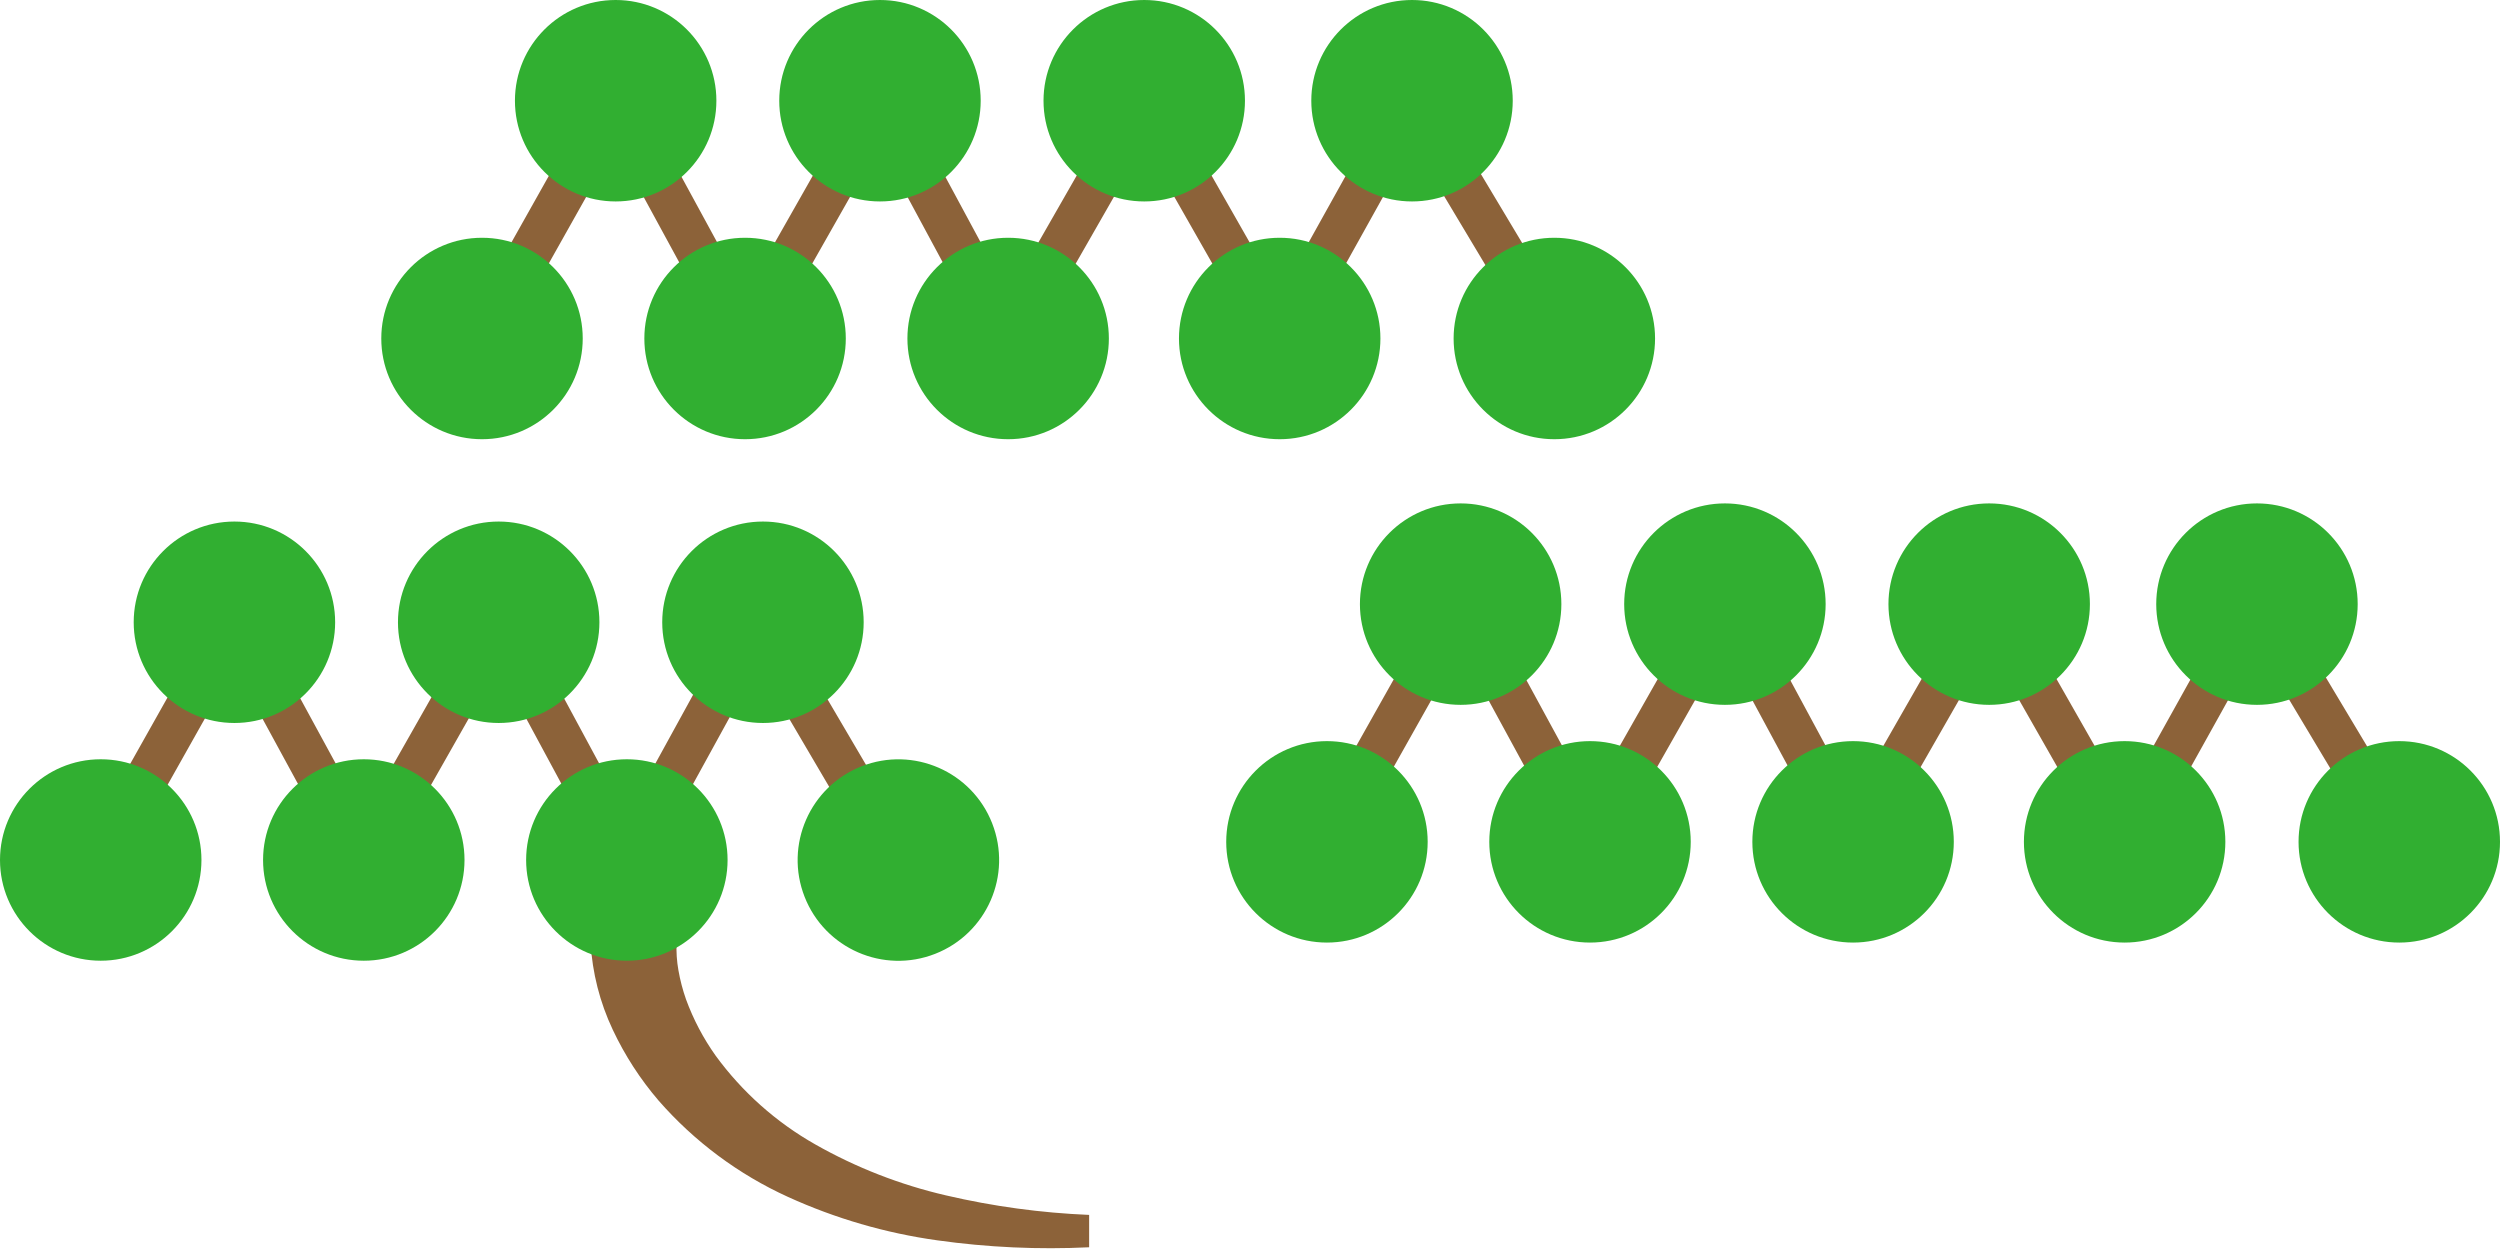
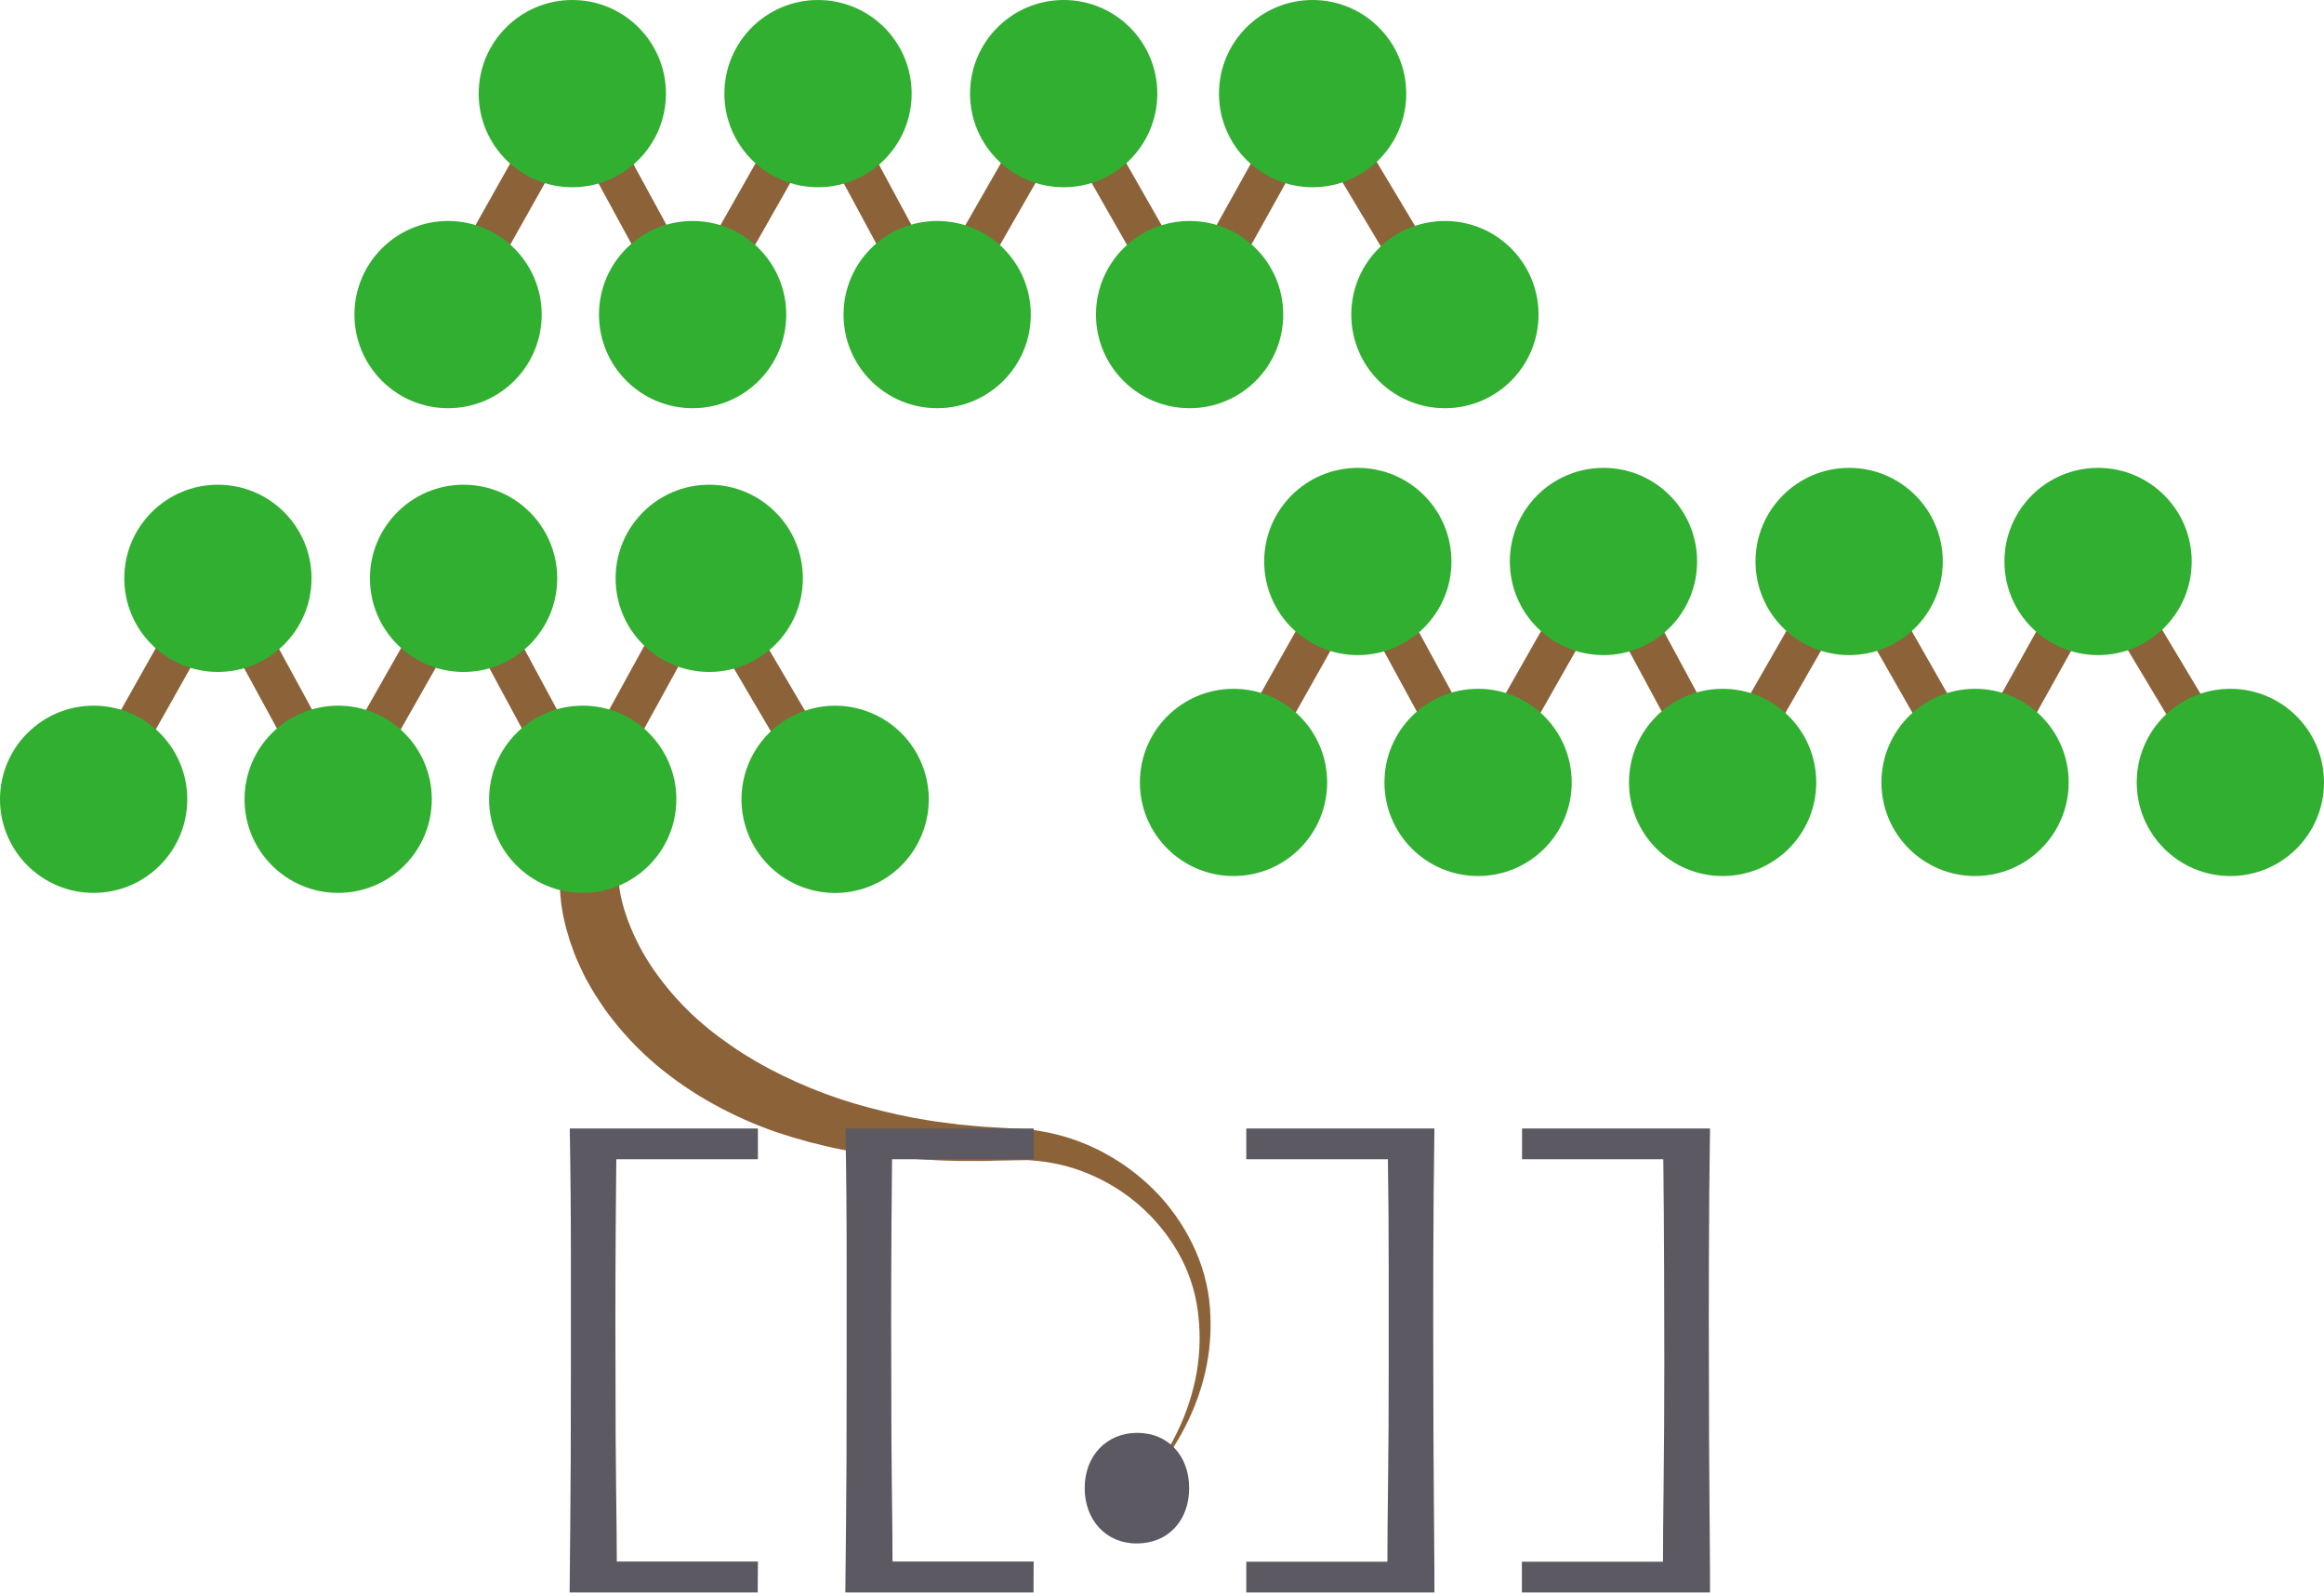
- <svg xmlns="http://www.w3.org/2000/svg" viewBox="0 0 583.03 291.07">
+ <svg xmlns="http://www.w3.org/2000/svg" viewBox="0 0 583.03 399.59">
  <defs>
-     <style>.cls-1{fill:#8c6239;}.cls-2{fill:none;stroke:#8c6239;stroke-miterlimit:10;stroke-width:10px;}.cls-3{fill:#31af31;}</style>
+     <style>
+ 		.cls-1 {
+ 			fill: #8c6239;
+ 		}
+ 		
+ 		.cls-2 {
+ 			fill: none;
+ 			stroke: #8c6239;
+ 			stroke-miterlimit: 10;
+ 			stroke-width: 10px;
+ 		}
+ 		
+ 		.cls-3 {
+ 			fill: #31af31;
+ 		}
+ 		
+ 		.cls-4 {
+ 			fill: #5c5962;
+ 		}
+ 		</style>
  </defs>
  <g id="Layer_2" data-name="Layer 2">
    <g id="Layer_1-2" data-name="Layer 1">
-       <path class="cls-1" d="M254,290.88a188.85,188.85,0,0,1-35.41-1.62,125.88,125.88,0,0,1-34.83-10.13,89.16,89.16,0,0,1-30.16-22.45,73.38,73.38,0,0,1-10.69-16.52,54.93,54.93,0,0,1-5.18-20.33h20.06a29.33,29.33,0,0,0,.42,6.42,42.62,42.62,0,0,0,1.78,6.82,55.68,55.68,0,0,0,6.91,13.13,73.8,73.8,0,0,0,23.23,20.69,113.73,113.73,0,0,0,30.49,11.89A179.57,179.57,0,0,0,254,283.33Z" />
+       <path class="cls-1" d="M155.05,219.83a41.35,41.35,0,0,0,1,6.4,47.68,47.68,0,0,0,2.16,6.47,56.53,56.53,0,0,0,6.91,12.22,71.84,71.84,0,0,0,9.63,10.67l2.76,2.38c.94.78,1.94,1.49,2.9,2.25,2,1.48,4,2.89,6.09,4.21a105.38,105.38,0,0,0,13.25,7.05,117.12,117.12,0,0,0,14.31,5.34c4.92,1.46,10,2.67,15.08,3.66,2.57.42,5.14.93,7.74,1.21l3.9.5,3.93.36c2.6.27,5.27.34,7.91.52l4.18.25c.72.07,1.43.06,2.15.18l2.15.34a51.45,51.45,0,0,1,16.25,5.64,53.43,53.43,0,0,1,13.41,10.41A50.61,50.61,0,0,1,300,314a43.63,43.63,0,0,1,3.66,16.26,53.33,53.33,0,0,1-1.87,16.33,60.27,60.27,0,0,1-6.42,14.95,62.45,62.45,0,0,1-9.93,12.73l-.06-.06a61.81,61.81,0,0,0,9.1-13.16,57.91,57.91,0,0,0,5.41-14.92,51.19,51.19,0,0,0,.79-15.65,40.32,40.32,0,0,0-4.33-14.75,46.28,46.28,0,0,0-21.84-20.57,44.53,44.53,0,0,0-14.37-3.87l-1.84-.16c-.61-.07-1.25,0-1.87,0-1.28,0-2.43,0-3.89.06-2.72,0-5.43.19-8.19.13-5.49.07-11-.24-16.54-.61a165.09,165.09,0,0,1-16.59-2.24,131,131,0,0,1-16.4-4.37,101,101,0,0,1-15.74-7,90.35,90.35,0,0,1-14.43-9.87,77.76,77.76,0,0,1-12.19-13c-.91-1.19-1.7-2.48-2.55-3.71s-1.56-2.59-2.33-3.88-1.41-2.69-2.05-4.06-1.27-2.77-1.76-4.23l-.78-2.17c-.24-.73-.44-1.48-.66-2.22-.47-1.46-.76-3-1.11-4.53a46.53,46.53,0,0,1-.78-9.59Z" />
+       <line class="cls-2" x1="112.41" y1="78.94" x2="143.58" y2="23.49" />
+       <line class="cls-2" x1="143.58" y1="23.49" x2="173.76" y2="78.94" />
+       <line class="cls-2" x1="173.76" y1="78.94" x2="205.22" y2="23.49" />
+       <line class="cls-2" x1="205.22" y1="23.49" x2="235.11" y2="78.94" />
+       <line class="cls-2" x1="235.11" y1="78.94" x2="266.85" y2="23.49" />
+       <line class="cls-2" x1="266.85" y1="23.49" x2="298.44" y2="78.94" />
+       <line class="cls-2" x1="298.44" y1="78.94" x2="329.3" y2="23.49" />
+       <line class="cls-2" x1="329.3" y1="23.49" x2="362.49" y2="78.94" />
+       <line class="cls-2" x1="309.46" y1="196.33" x2="340.64" y2="140.89" />
+       <line class="cls-2" x1="340.64" y1="140.89" x2="370.81" y2="196.33" />
+       <line class="cls-2" x1="370.81" y1="196.33" x2="402.27" y2="140.89" />
+       <line class="cls-2" x1="402.27" y1="140.89" x2="432.16" y2="196.33" />
+       <line class="cls-2" x1="432.16" y1="196.33" x2="463.9" y2="140.89" />
+       <line class="cls-2" x1="463.9" y1="140.89" x2="495.49" y2="196.33" />
+       <line class="cls-2" x1="495.49" y1="196.33" x2="526.35" y2="140.89" />
+       <line class="cls-2" x1="526.35" y1="140.89" x2="559.54" y2="196.33" />
      <line class="cls-2" x1="54.67" y1="145.12" x2="84.84" y2="200.56" />
      <line class="cls-2" x1="146.19" y1="200.56" x2="176.63" y2="145.12" />
      <line class="cls-2" x1="176.63" y1="145.12" x2="209.2" y2="200.56" />
      <line class="cls-2" x1="146.19" y1="200.56" x2="116.3" y2="145.12" />
      <line class="cls-2" x1="84.84" y1="200.56" x2="116.3" y2="145.12" />
      <line class="cls-2" x1="23.49" y1="200.56" x2="54.67" y2="145.12" />
      <circle class="cls-3" cx="146.19" cy="200.56" r="23.49" />
      <circle class="cls-3" cx="209.52" cy="200.56" r="23.49" transform="translate(-58.76 90.34) rotate(-21.41)" />
      <circle class="cls-3" cx="116.3" cy="145.12" r="23.49" />
      <circle class="cls-3" cx="177.93" cy="145.12" r="23.49" />
      <circle class="cls-3" cx="84.84" cy="200.56" r="23.49" />
      <circle class="cls-3" cx="54.67" cy="145.12" r="23.49" />
      <circle class="cls-3" cx="23.49" cy="200.56" r="23.49" />
-       <line class="cls-2" x1="112.41" y1="78.94" x2="143.58" y2="23.49" />
-       <line class="cls-2" x1="143.58" y1="23.49" x2="173.76" y2="78.94" />
-       <line class="cls-2" x1="173.76" y1="78.94" x2="205.22" y2="23.49" />
-       <line class="cls-2" x1="205.22" y1="23.49" x2="235.11" y2="78.94" />
-       <line class="cls-2" x1="235.11" y1="78.94" x2="266.85" y2="23.49" />
-       <line class="cls-2" x1="266.85" y1="23.49" x2="298.44" y2="78.94" />
-       <line class="cls-2" x1="298.44" y1="78.94" x2="329.3" y2="23.49" />
-       <line class="cls-2" x1="329.3" y1="23.49" x2="362.49" y2="78.94" />
      <circle class="cls-3" cx="235.11" cy="78.94" r="23.49" />
      <circle class="cls-3" cx="298.44" cy="78.94" r="23.49" />
      <circle class="cls-3" cx="205.22" cy="23.49" r="23.49" />
      <circle class="cls-3" cx="266.85" cy="23.49" r="23.49" />
      <circle class="cls-3" cx="173.76" cy="78.94" r="23.49" />
      <circle class="cls-3" cx="143.58" cy="23.49" r="23.49" />
      <circle class="cls-3" cx="112.41" cy="78.94" r="23.49" />
      <circle class="cls-3" cx="362.49" cy="78.94" r="23.49" />
      <circle class="cls-3" cx="329.3" cy="23.49" r="23.49" />
-       <line class="cls-2" x1="309.46" y1="196.33" x2="340.64" y2="140.89" />
-       <line class="cls-2" x1="340.64" y1="140.89" x2="370.81" y2="196.33" />
-       <line class="cls-2" x1="370.81" y1="196.33" x2="402.27" y2="140.89" />
-       <line class="cls-2" x1="402.27" y1="140.89" x2="432.16" y2="196.33" />
-       <line class="cls-2" x1="432.16" y1="196.33" x2="463.9" y2="140.89" />
-       <line class="cls-2" x1="463.9" y1="140.89" x2="495.49" y2="196.33" />
-       <line class="cls-2" x1="495.49" y1="196.33" x2="526.35" y2="140.89" />
-       <line class="cls-2" x1="526.35" y1="140.89" x2="559.54" y2="196.33" />
      <circle class="cls-3" cx="432.16" cy="196.33" r="23.49" />
      <circle class="cls-3" cx="495.49" cy="196.33" r="23.49" />
      <circle class="cls-3" cx="402.27" cy="140.89" r="23.49" />
      <circle class="cls-3" cx="463.9" cy="140.89" r="23.49" />
      <circle class="cls-3" cx="370.81" cy="196.33" r="23.49" />
      <circle class="cls-3" cx="340.64" cy="140.89" r="23.49" />
      <circle class="cls-3" cx="309.46" cy="196.33" r="23.49" />
      <circle class="cls-3" cx="559.54" cy="196.33" r="23.49" />
      <circle class="cls-3" cx="526.35" cy="140.89" r="23.49" />
+       <path class="cls-4" d="M190.1,399.59H142.9q0-2.29.16-16.32t.16-40.78q0-10.33,0-26.85t-.28-32.48h47.2v7.72H154.62q-.17,16.1-.21,28.75t0,22.2q0,20.28.16,32t.17,18h35.4Z" />
+       <path class="cls-4" d="M259.28,399.59H212.07q0-2.29.17-16.32t.16-40.78q0-10.33,0-26.85t-.29-32.48h47.21v7.72H223.79q-.16,16.1-.2,28.75t0,22.2q0,20.28.16,32t.16,18h35.41Z" />
+       <path class="cls-4" d="M272.12,373.41c0-8.14,5.5-13.87,13.21-13.87s13,5.73,13,13.87c0,7.93-5.06,13.88-13.21,13.88C277.4,387.29,272.12,381.34,272.12,373.41Z" />
+       <path class="cls-4" d="M359.86,399.59h-47.2v-7.72h35.4q0-6.93.17-19.95t.16-30.09q0-8.62,0-23.09t-.2-27.86H312.66v-7.72h47.2q-.24,15.9-.28,32.7t0,26.63q0,18.31.16,36.56T359.86,399.59Z" />
+       <path class="cls-4" d="M429,399.59h-47.2v-7.72h35.4q0-6.93.16-19.95t.17-30.09q0-8.62-.05-23.09t-.2-27.86H381.84v-7.72H429q-.24,15.9-.28,32.7t0,26.63q0,18.31.16,36.56T429,399.59Z" />
    </g>
  </g>
</svg>
